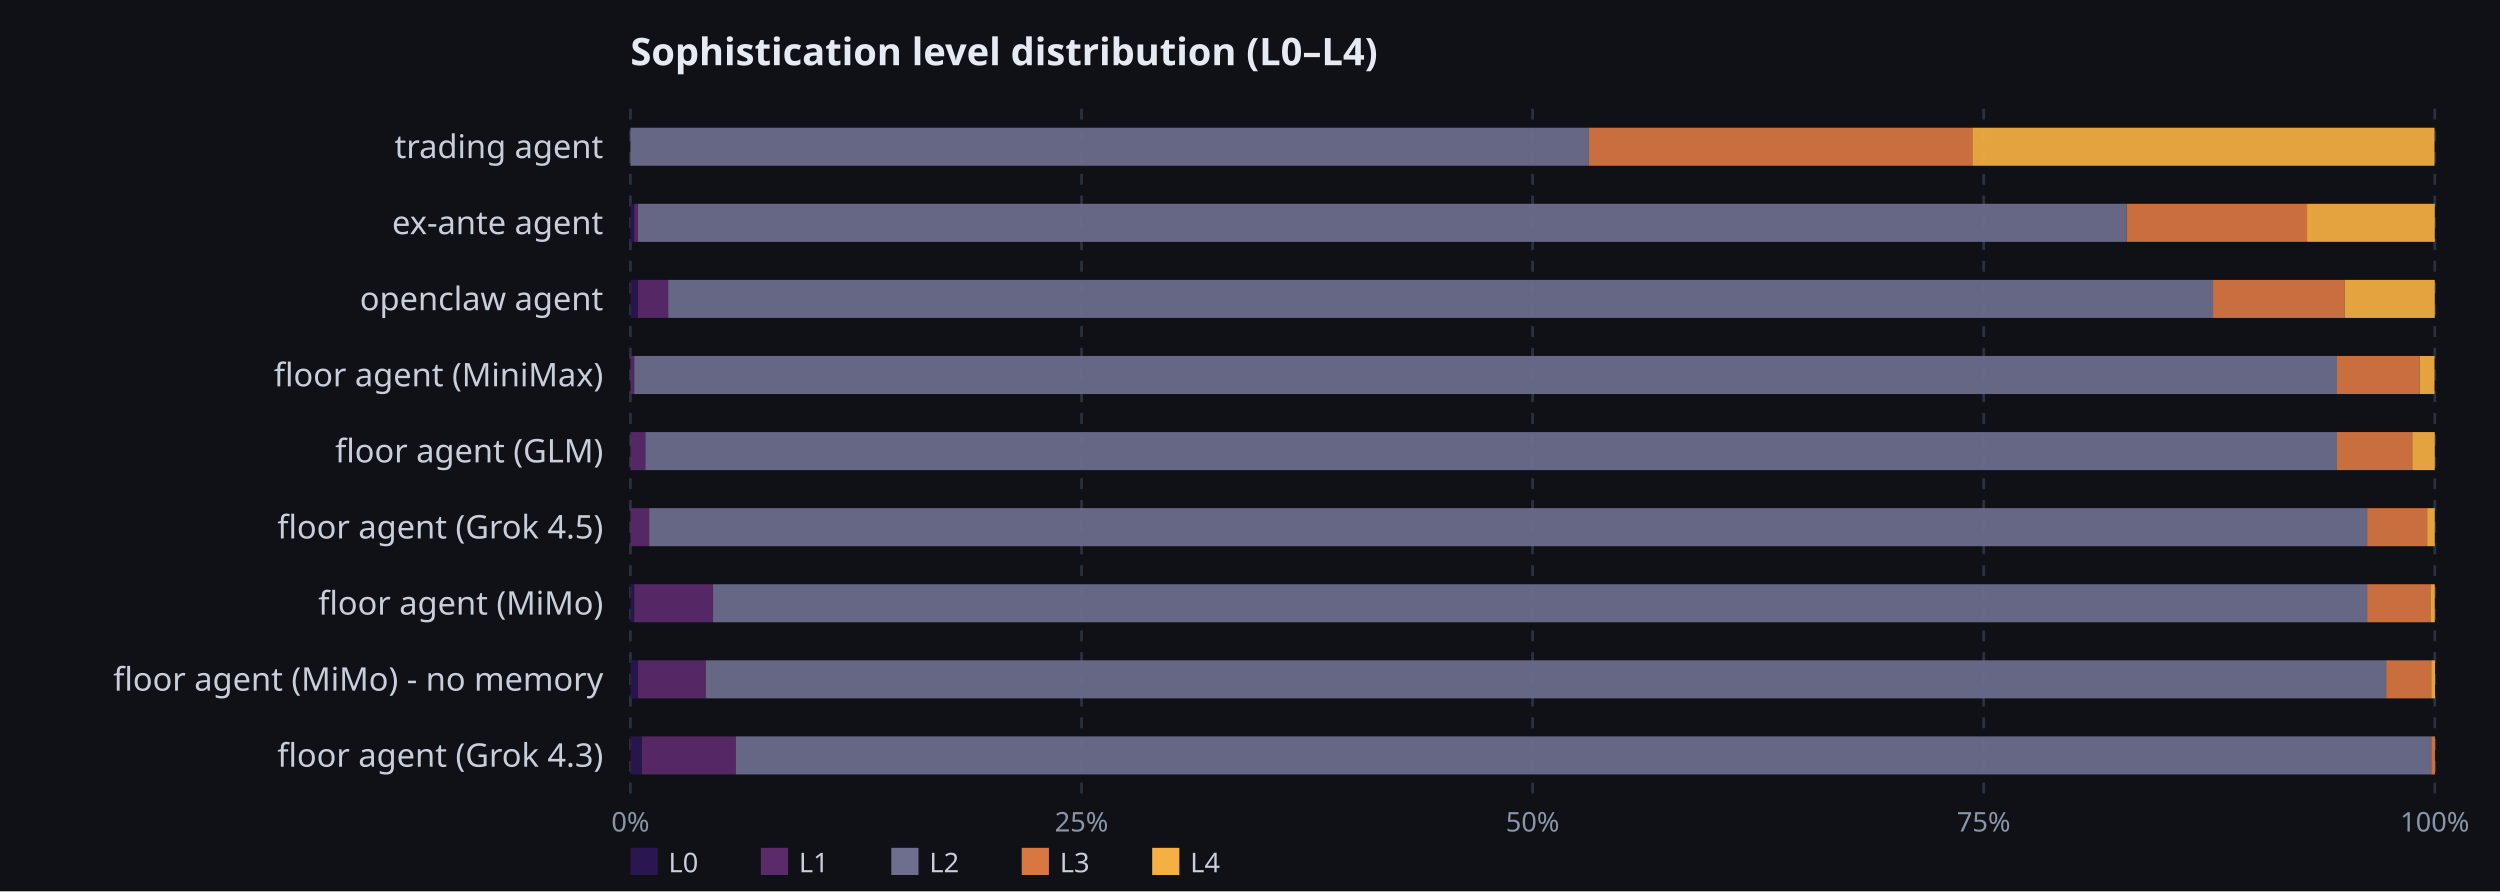
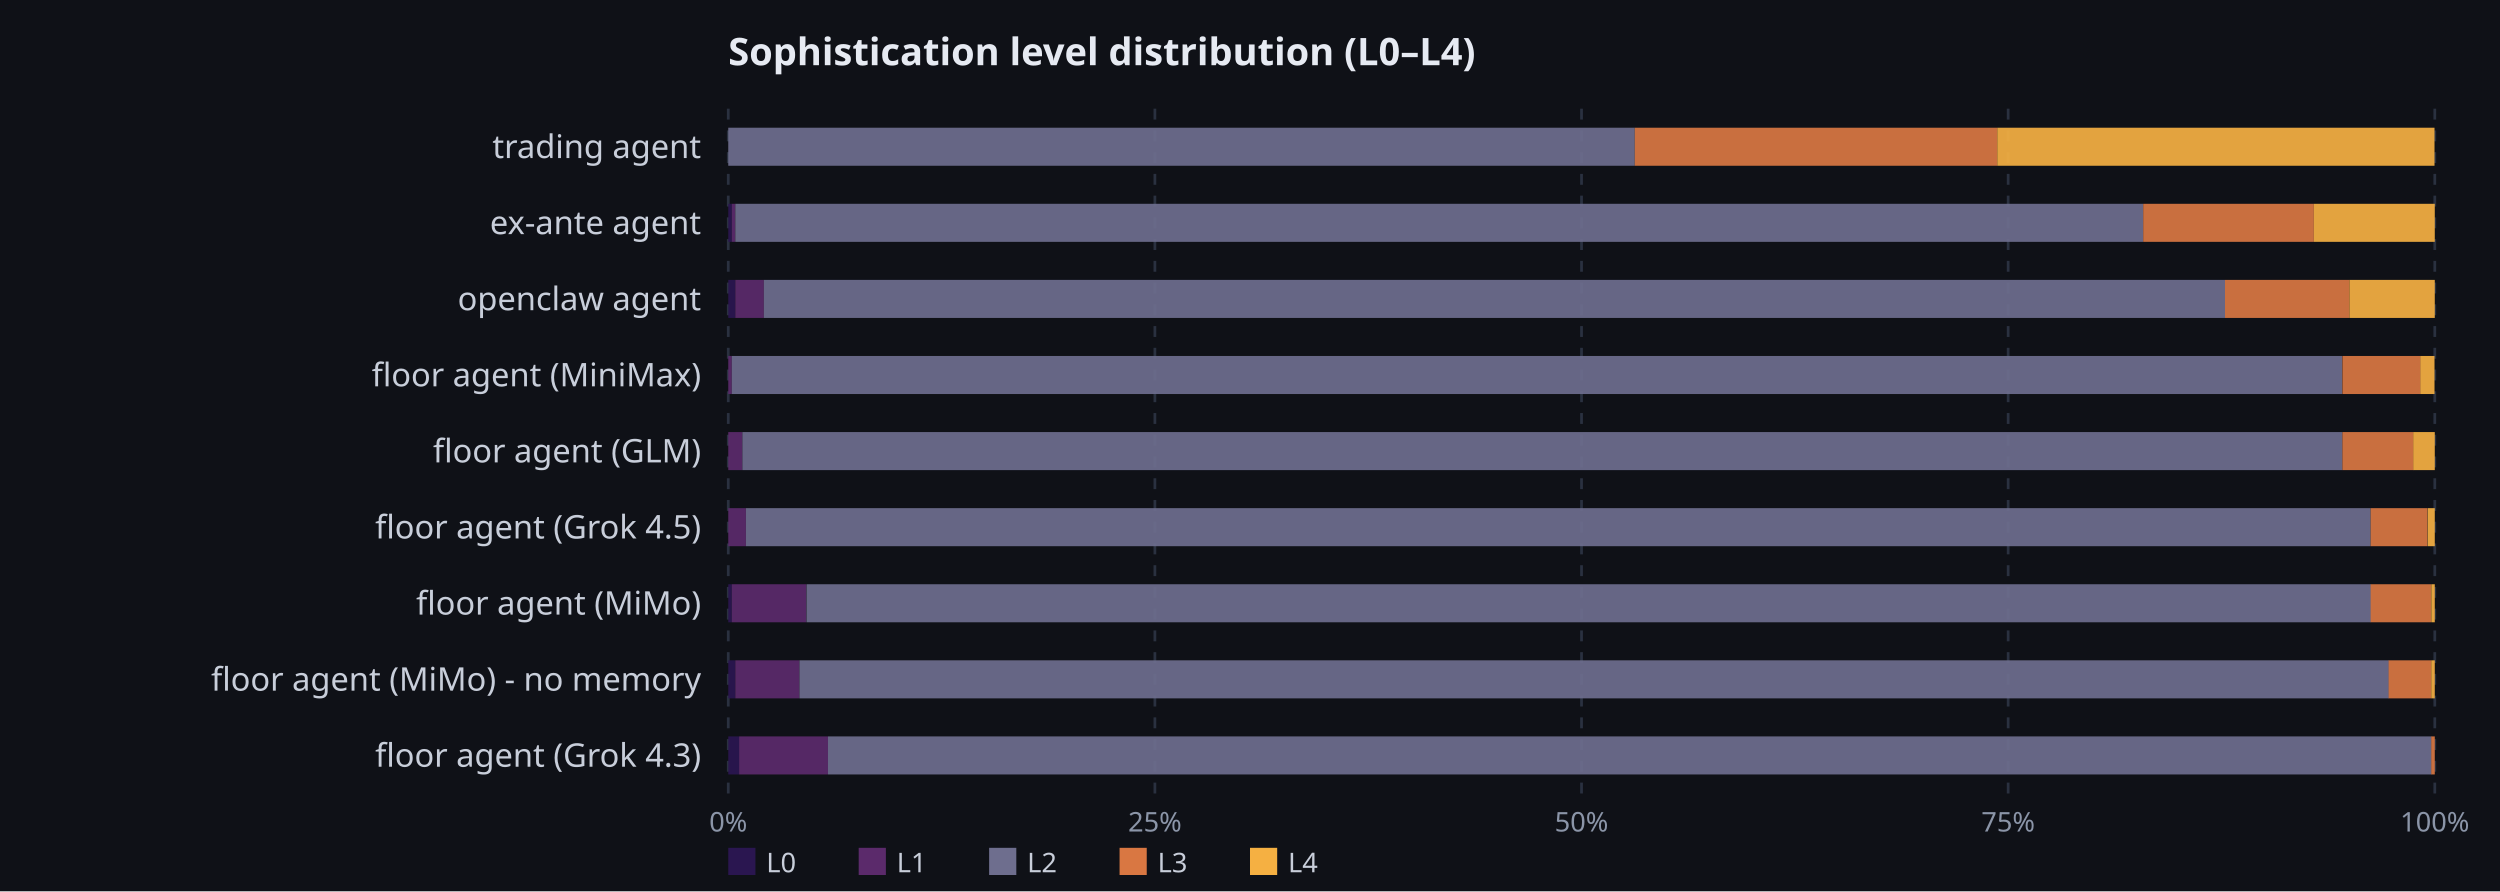
<svg xmlns="http://www.w3.org/2000/svg" viewBox="0 0 920 328" role="img" aria-label="Sophistication distribution">
  <rect width="920" height="328" fill="#0f1117" />
-   <text x="232" y="24" fill="#e6eaf2" font-size="14" font-family="ui-sans-serif,system-ui,sans-serif" font-weight="600">Sophistication level distribution (L0–L4)</text>
-   <line x1="232.0" y1="40" x2="232.0" y2="292" stroke="#2a3140" stroke-dasharray="4 4" />
-   <text x="232.0" y="306" fill="#8b95a8" font-size="10" text-anchor="middle" font-family="ui-sans-serif,system-ui,sans-serif">0%</text>
-   <line x1="398.0" y1="40" x2="398.0" y2="292" stroke="#2a3140" stroke-dasharray="4 4" />
-   <text x="398.0" y="306" fill="#8b95a8" font-size="10" text-anchor="middle" font-family="ui-sans-serif,system-ui,sans-serif">25%</text>
-   <line x1="564.0" y1="40" x2="564.0" y2="292" stroke="#2a3140" stroke-dasharray="4 4" />
-   <text x="564.0" y="306" fill="#8b95a8" font-size="10" text-anchor="middle" font-family="ui-sans-serif,system-ui,sans-serif">50%</text>
-   <line x1="730.0" y1="40" x2="730.0" y2="292" stroke="#2a3140" stroke-dasharray="4 4" />
-   <text x="730.0" y="306" fill="#8b95a8" font-size="10" text-anchor="middle" font-family="ui-sans-serif,system-ui,sans-serif">75%</text>
+   <text x="268" y="24" fill="#e6eaf2" font-size="14" font-family="ui-sans-serif,system-ui,sans-serif" font-weight="600">Sophistication level distribution (L0–L4)</text>
+   <line x1="268.0" y1="40" x2="268.0" y2="292" stroke="#2a3140" stroke-dasharray="4 4" />
+   <text x="268.0" y="306" fill="#8b95a8" font-size="10" text-anchor="middle" font-family="ui-sans-serif,system-ui,sans-serif">0%</text>
+   <line x1="425.0" y1="40" x2="425.0" y2="292" stroke="#2a3140" stroke-dasharray="4 4" />
+   <text x="425.0" y="306" fill="#8b95a8" font-size="10" text-anchor="middle" font-family="ui-sans-serif,system-ui,sans-serif">25%</text>
+   <line x1="582.0" y1="40" x2="582.0" y2="292" stroke="#2a3140" stroke-dasharray="4 4" />
+   <text x="582.0" y="306" fill="#8b95a8" font-size="10" text-anchor="middle" font-family="ui-sans-serif,system-ui,sans-serif">50%</text>
+   <line x1="739.0" y1="40" x2="739.0" y2="292" stroke="#2a3140" stroke-dasharray="4 4" />
+   <text x="739.0" y="306" fill="#8b95a8" font-size="10" text-anchor="middle" font-family="ui-sans-serif,system-ui,sans-serif">75%</text>
  <line x1="896.0" y1="40" x2="896.0" y2="292" stroke="#2a3140" stroke-dasharray="4 4" />
  <text x="896.0" y="306" fill="#8b95a8" font-size="10" text-anchor="middle" font-family="ui-sans-serif,system-ui,sans-serif">100%</text>
-   <rect x="232.0" y="47.0" width="352.7" height="14" fill="#6e6e8e" opacity="0.92" />
-   <rect x="584.7" y="47.0" width="141.1" height="14" fill="#d97742" opacity="0.92" />
-   <rect x="725.8" y="47.0" width="170.1" height="14" fill="#f5b042" opacity="0.92" />
-   <text x="222" y="54.0" fill="#c8ceda" font-size="12" text-anchor="end" dominant-baseline="middle" font-family="ui-sans-serif,system-ui,sans-serif">trading agent</text>
-   <rect x="232.0" y="75.0" width="1.4" height="14" fill="#2a1650" opacity="0.92" />
-   <rect x="233.4" y="75.0" width="1.4" height="14" fill="#5b2a6b" opacity="0.92" />
-   <rect x="234.8" y="75.0" width="547.8" height="14" fill="#6e6e8e" opacity="0.92" />
-   <rect x="782.6" y="75.0" width="66.4" height="14" fill="#d97742" opacity="0.92" />
-   <rect x="849.0" y="75.0" width="47.0" height="14" fill="#f5b042" opacity="0.92" />
-   <text x="222" y="82.0" fill="#c8ceda" font-size="12" text-anchor="end" dominant-baseline="middle" font-family="ui-sans-serif,system-ui,sans-serif">ex-ante agent</text>
-   <rect x="232.0" y="103.0" width="2.8" height="14" fill="#2a1650" opacity="0.92" />
-   <rect x="234.8" y="103.0" width="11.1" height="14" fill="#5b2a6b" opacity="0.92" />
-   <rect x="245.9" y="103.0" width="568.5" height="14" fill="#6e6e8e" opacity="0.92" />
-   <rect x="814.4" y="103.0" width="48.4" height="14" fill="#d97742" opacity="0.92" />
-   <rect x="862.8" y="103.0" width="33.2" height="14" fill="#f5b042" opacity="0.92" />
-   <text x="222" y="110.0" fill="#c8ceda" font-size="12" text-anchor="end" dominant-baseline="middle" font-family="ui-sans-serif,system-ui,sans-serif">openclaw agent</text>
-   <rect x="232.0" y="131.0" width="1.4" height="14" fill="#5b2a6b" opacity="0.92" />
-   <rect x="233.4" y="131.0" width="626.6" height="14" fill="#6e6e8e" opacity="0.92" />
-   <rect x="860.0" y="131.0" width="30.4" height="14" fill="#d97742" opacity="0.92" />
-   <rect x="890.4" y="131.0" width="5.5" height="14" fill="#f5b042" opacity="0.92" />
-   <text x="222" y="138.0" fill="#c8ceda" font-size="12" text-anchor="end" dominant-baseline="middle" font-family="ui-sans-serif,system-ui,sans-serif">floor agent (MiniMax)</text>
-   <rect x="232.0" y="159.0" width="5.5" height="14" fill="#5b2a6b" opacity="0.92" />
-   <rect x="237.5" y="159.0" width="622.5" height="14" fill="#6e6e8e" opacity="0.92" />
-   <rect x="860.0" y="159.0" width="27.7" height="14" fill="#d97742" opacity="0.92" />
-   <rect x="887.7" y="159.0" width="8.3" height="14" fill="#f5b042" opacity="0.92" />
-   <text x="222" y="166.0" fill="#c8ceda" font-size="12" text-anchor="end" dominant-baseline="middle" font-family="ui-sans-serif,system-ui,sans-serif">floor agent (GLM)</text>
-   <rect x="232.0" y="187.0" width="6.9" height="14" fill="#5b2a6b" opacity="0.92" />
-   <rect x="238.9" y="187.0" width="632.2" height="14" fill="#6e6e8e" opacity="0.92" />
-   <rect x="871.1" y="187.0" width="22.1" height="14" fill="#d97742" opacity="0.92" />
-   <rect x="893.2" y="187.0" width="2.8" height="14" fill="#f5b042" opacity="0.92" />
-   <text x="222" y="194.0" fill="#c8ceda" font-size="12" text-anchor="end" dominant-baseline="middle" font-family="ui-sans-serif,system-ui,sans-serif">floor agent (Grok 4.5)</text>
-   <rect x="232.0" y="215.0" width="1.4" height="14" fill="#2a1650" opacity="0.92" />
-   <rect x="233.4" y="215.0" width="29.0" height="14" fill="#5b2a6b" opacity="0.92" />
-   <rect x="262.4" y="215.0" width="608.7" height="14" fill="#6e6e8e" opacity="0.92" />
-   <rect x="871.1" y="215.0" width="23.5" height="14" fill="#d97742" opacity="0.92" />
-   <rect x="894.6" y="215.0" width="1.4" height="14" fill="#f5b042" opacity="0.92" />
-   <text x="222" y="222.0" fill="#c8ceda" font-size="12" text-anchor="end" dominant-baseline="middle" font-family="ui-sans-serif,system-ui,sans-serif">floor agent (MiMo)</text>
-   <rect x="232.0" y="243.0" width="2.8" height="14" fill="#2a1650" opacity="0.92" />
-   <rect x="234.8" y="243.0" width="24.9" height="14" fill="#5b2a6b" opacity="0.92" />
-   <rect x="259.7" y="243.0" width="618.4" height="14" fill="#6e6e8e" opacity="0.92" />
-   <rect x="878.1" y="243.0" width="16.6" height="14" fill="#d97742" opacity="0.92" />
-   <rect x="894.7" y="243.0" width="1.4" height="14" fill="#f5b042" opacity="0.92" />
-   <text x="222" y="250.0" fill="#c8ceda" font-size="12" text-anchor="end" dominant-baseline="middle" font-family="ui-sans-serif,system-ui,sans-serif">floor agent (MiMo) - no memory</text>
-   <rect x="232.0" y="271.0" width="4.2" height="14" fill="#2a1650" opacity="0.92" />
-   <rect x="236.2" y="271.0" width="34.6" height="14" fill="#5b2a6b" opacity="0.92" />
-   <rect x="270.8" y="271.0" width="623.9" height="14" fill="#6e6e8e" opacity="0.92" />
-   <rect x="894.7" y="271.0" width="1.4" height="14" fill="#d97742" opacity="0.92" />
-   <text x="222" y="278.0" fill="#c8ceda" font-size="12" text-anchor="end" dominant-baseline="middle" font-family="ui-sans-serif,system-ui,sans-serif">floor agent (Grok 4.3)</text>
-   <rect x="232" y="312" width="10" height="10" fill="#2a1650" />
-   <text x="246" y="321" fill="#c8ceda" font-size="10" font-family="ui-sans-serif,system-ui,sans-serif">L0</text>
-   <rect x="280" y="312" width="10" height="10" fill="#5b2a6b" />
-   <text x="294" y="321" fill="#c8ceda" font-size="10" font-family="ui-sans-serif,system-ui,sans-serif">L1</text>
-   <rect x="328" y="312" width="10" height="10" fill="#6e6e8e" />
-   <text x="342" y="321" fill="#c8ceda" font-size="10" font-family="ui-sans-serif,system-ui,sans-serif">L2</text>
-   <rect x="376" y="312" width="10" height="10" fill="#d97742" />
-   <text x="390" y="321" fill="#c8ceda" font-size="10" font-family="ui-sans-serif,system-ui,sans-serif">L3</text>
-   <rect x="424" y="312" width="10" height="10" fill="#f5b042" />
-   <text x="438" y="321" fill="#c8ceda" font-size="10" font-family="ui-sans-serif,system-ui,sans-serif">L4</text>
+   <rect x="268.0" y="47.0" width="333.6" height="14" fill="#6e6e8e" opacity="0.92" />
+   <rect x="601.6" y="47.0" width="133.4" height="14" fill="#d97742" opacity="0.92" />
+   <rect x="735.0" y="47.0" width="160.9" height="14" fill="#f5b042" opacity="0.92" />
+   <text x="258" y="54.0" fill="#c8ceda" font-size="12" text-anchor="end" dominant-baseline="middle" font-family="ui-sans-serif,system-ui,sans-serif">trading agent</text>
+   <rect x="268.0" y="75.0" width="1.3" height="14" fill="#2a1650" opacity="0.92" />
+   <rect x="269.3" y="75.0" width="1.3" height="14" fill="#5b2a6b" opacity="0.92" />
+   <rect x="270.6" y="75.0" width="518.1" height="14" fill="#6e6e8e" opacity="0.92" />
+   <rect x="788.7" y="75.0" width="62.8" height="14" fill="#d97742" opacity="0.92" />
+   <rect x="851.5" y="75.0" width="44.5" height="14" fill="#f5b042" opacity="0.92" />
+   <text x="258" y="82.0" fill="#c8ceda" font-size="12" text-anchor="end" dominant-baseline="middle" font-family="ui-sans-serif,system-ui,sans-serif">ex-ante agent</text>
+   <rect x="268.0" y="103.0" width="2.6" height="14" fill="#2a1650" opacity="0.92" />
+   <rect x="270.6" y="103.0" width="10.5" height="14" fill="#5b2a6b" opacity="0.92" />
+   <rect x="281.1" y="103.0" width="537.7" height="14" fill="#6e6e8e" opacity="0.92" />
+   <rect x="818.8" y="103.0" width="45.8" height="14" fill="#d97742" opacity="0.92" />
+   <rect x="864.6" y="103.0" width="31.4" height="14" fill="#f5b042" opacity="0.92" />
+   <text x="258" y="110.0" fill="#c8ceda" font-size="12" text-anchor="end" dominant-baseline="middle" font-family="ui-sans-serif,system-ui,sans-serif">openclaw agent</text>
+   <rect x="268.0" y="131.0" width="1.3" height="14" fill="#5b2a6b" opacity="0.92" />
+   <rect x="269.3" y="131.0" width="592.6" height="14" fill="#6e6e8e" opacity="0.92" />
+   <rect x="862.0" y="131.0" width="28.8" height="14" fill="#d97742" opacity="0.92" />
+   <rect x="890.7" y="131.0" width="5.2" height="14" fill="#f5b042" opacity="0.92" />
+   <text x="258" y="138.0" fill="#c8ceda" font-size="12" text-anchor="end" dominant-baseline="middle" font-family="ui-sans-serif,system-ui,sans-serif">floor agent (MiniMax)</text>
+   <rect x="268.0" y="159.0" width="5.2" height="14" fill="#5b2a6b" opacity="0.92" />
+   <rect x="273.2" y="159.0" width="588.8" height="14" fill="#6e6e8e" opacity="0.92" />
+   <rect x="862.0" y="159.0" width="26.2" height="14" fill="#d97742" opacity="0.92" />
+   <rect x="888.1" y="159.0" width="7.9" height="14" fill="#f5b042" opacity="0.92" />
+   <text x="258" y="166.0" fill="#c8ceda" font-size="12" text-anchor="end" dominant-baseline="middle" font-family="ui-sans-serif,system-ui,sans-serif">floor agent (GLM)</text>
+   <rect x="268.0" y="187.0" width="6.5" height="14" fill="#5b2a6b" opacity="0.92" />
+   <rect x="274.5" y="187.0" width="597.9" height="14" fill="#6e6e8e" opacity="0.92" />
+   <rect x="872.4" y="187.0" width="20.9" height="14" fill="#d97742" opacity="0.92" />
+   <rect x="893.4" y="187.0" width="2.6" height="14" fill="#f5b042" opacity="0.92" />
+   <text x="258" y="194.0" fill="#c8ceda" font-size="12" text-anchor="end" dominant-baseline="middle" font-family="ui-sans-serif,system-ui,sans-serif">floor agent (Grok 4.5)</text>
+   <rect x="268.0" y="215.0" width="1.3" height="14" fill="#2a1650" opacity="0.92" />
+   <rect x="269.3" y="215.0" width="27.4" height="14" fill="#5b2a6b" opacity="0.92" />
+   <rect x="296.8" y="215.0" width="575.7" height="14" fill="#6e6e8e" opacity="0.92" />
+   <rect x="872.4" y="215.0" width="22.2" height="14" fill="#d97742" opacity="0.92" />
+   <rect x="894.7" y="215.0" width="1.3" height="14" fill="#f5b042" opacity="0.92" />
+   <text x="258" y="222.0" fill="#c8ceda" font-size="12" text-anchor="end" dominant-baseline="middle" font-family="ui-sans-serif,system-ui,sans-serif">floor agent (MiMo)</text>
+   <rect x="268.0" y="243.0" width="2.6" height="14" fill="#2a1650" opacity="0.92" />
+   <rect x="270.6" y="243.0" width="23.6" height="14" fill="#5b2a6b" opacity="0.92" />
+   <rect x="294.2" y="243.0" width="584.9" height="14" fill="#6e6e8e" opacity="0.92" />
+   <rect x="879.0" y="243.0" width="15.7" height="14" fill="#d97742" opacity="0.92" />
+   <rect x="894.7" y="243.0" width="1.3" height="14" fill="#f5b042" opacity="0.92" />
+   <text x="258" y="250.0" fill="#c8ceda" font-size="12" text-anchor="end" dominant-baseline="middle" font-family="ui-sans-serif,system-ui,sans-serif">floor agent (MiMo) - no memory</text>
+   <rect x="268.0" y="271.0" width="4.0" height="14" fill="#2a1650" opacity="0.92" />
+   <rect x="272.0" y="271.0" width="32.7" height="14" fill="#5b2a6b" opacity="0.92" />
+   <rect x="304.7" y="271.0" width="590.1" height="14" fill="#6e6e8e" opacity="0.92" />
+   <rect x="894.7" y="271.0" width="1.3" height="14" fill="#d97742" opacity="0.92" />
+   <text x="258" y="278.0" fill="#c8ceda" font-size="12" text-anchor="end" dominant-baseline="middle" font-family="ui-sans-serif,system-ui,sans-serif">floor agent (Grok 4.3)</text>
+   <rect x="268" y="312" width="10" height="10" fill="#2a1650" />
+   <text x="282" y="321" fill="#c8ceda" font-size="10" font-family="ui-sans-serif,system-ui,sans-serif">L0</text>
+   <rect x="316" y="312" width="10" height="10" fill="#5b2a6b" />
+   <text x="330" y="321" fill="#c8ceda" font-size="10" font-family="ui-sans-serif,system-ui,sans-serif">L1</text>
+   <rect x="364" y="312" width="10" height="10" fill="#6e6e8e" />
+   <text x="378" y="321" fill="#c8ceda" font-size="10" font-family="ui-sans-serif,system-ui,sans-serif">L2</text>
+   <rect x="412" y="312" width="10" height="10" fill="#d97742" />
+   <text x="426" y="321" fill="#c8ceda" font-size="10" font-family="ui-sans-serif,system-ui,sans-serif">L3</text>
+   <rect x="460" y="312" width="10" height="10" fill="#f5b042" />
+   <text x="474" y="321" fill="#c8ceda" font-size="10" font-family="ui-sans-serif,system-ui,sans-serif">L4</text>
</svg>
